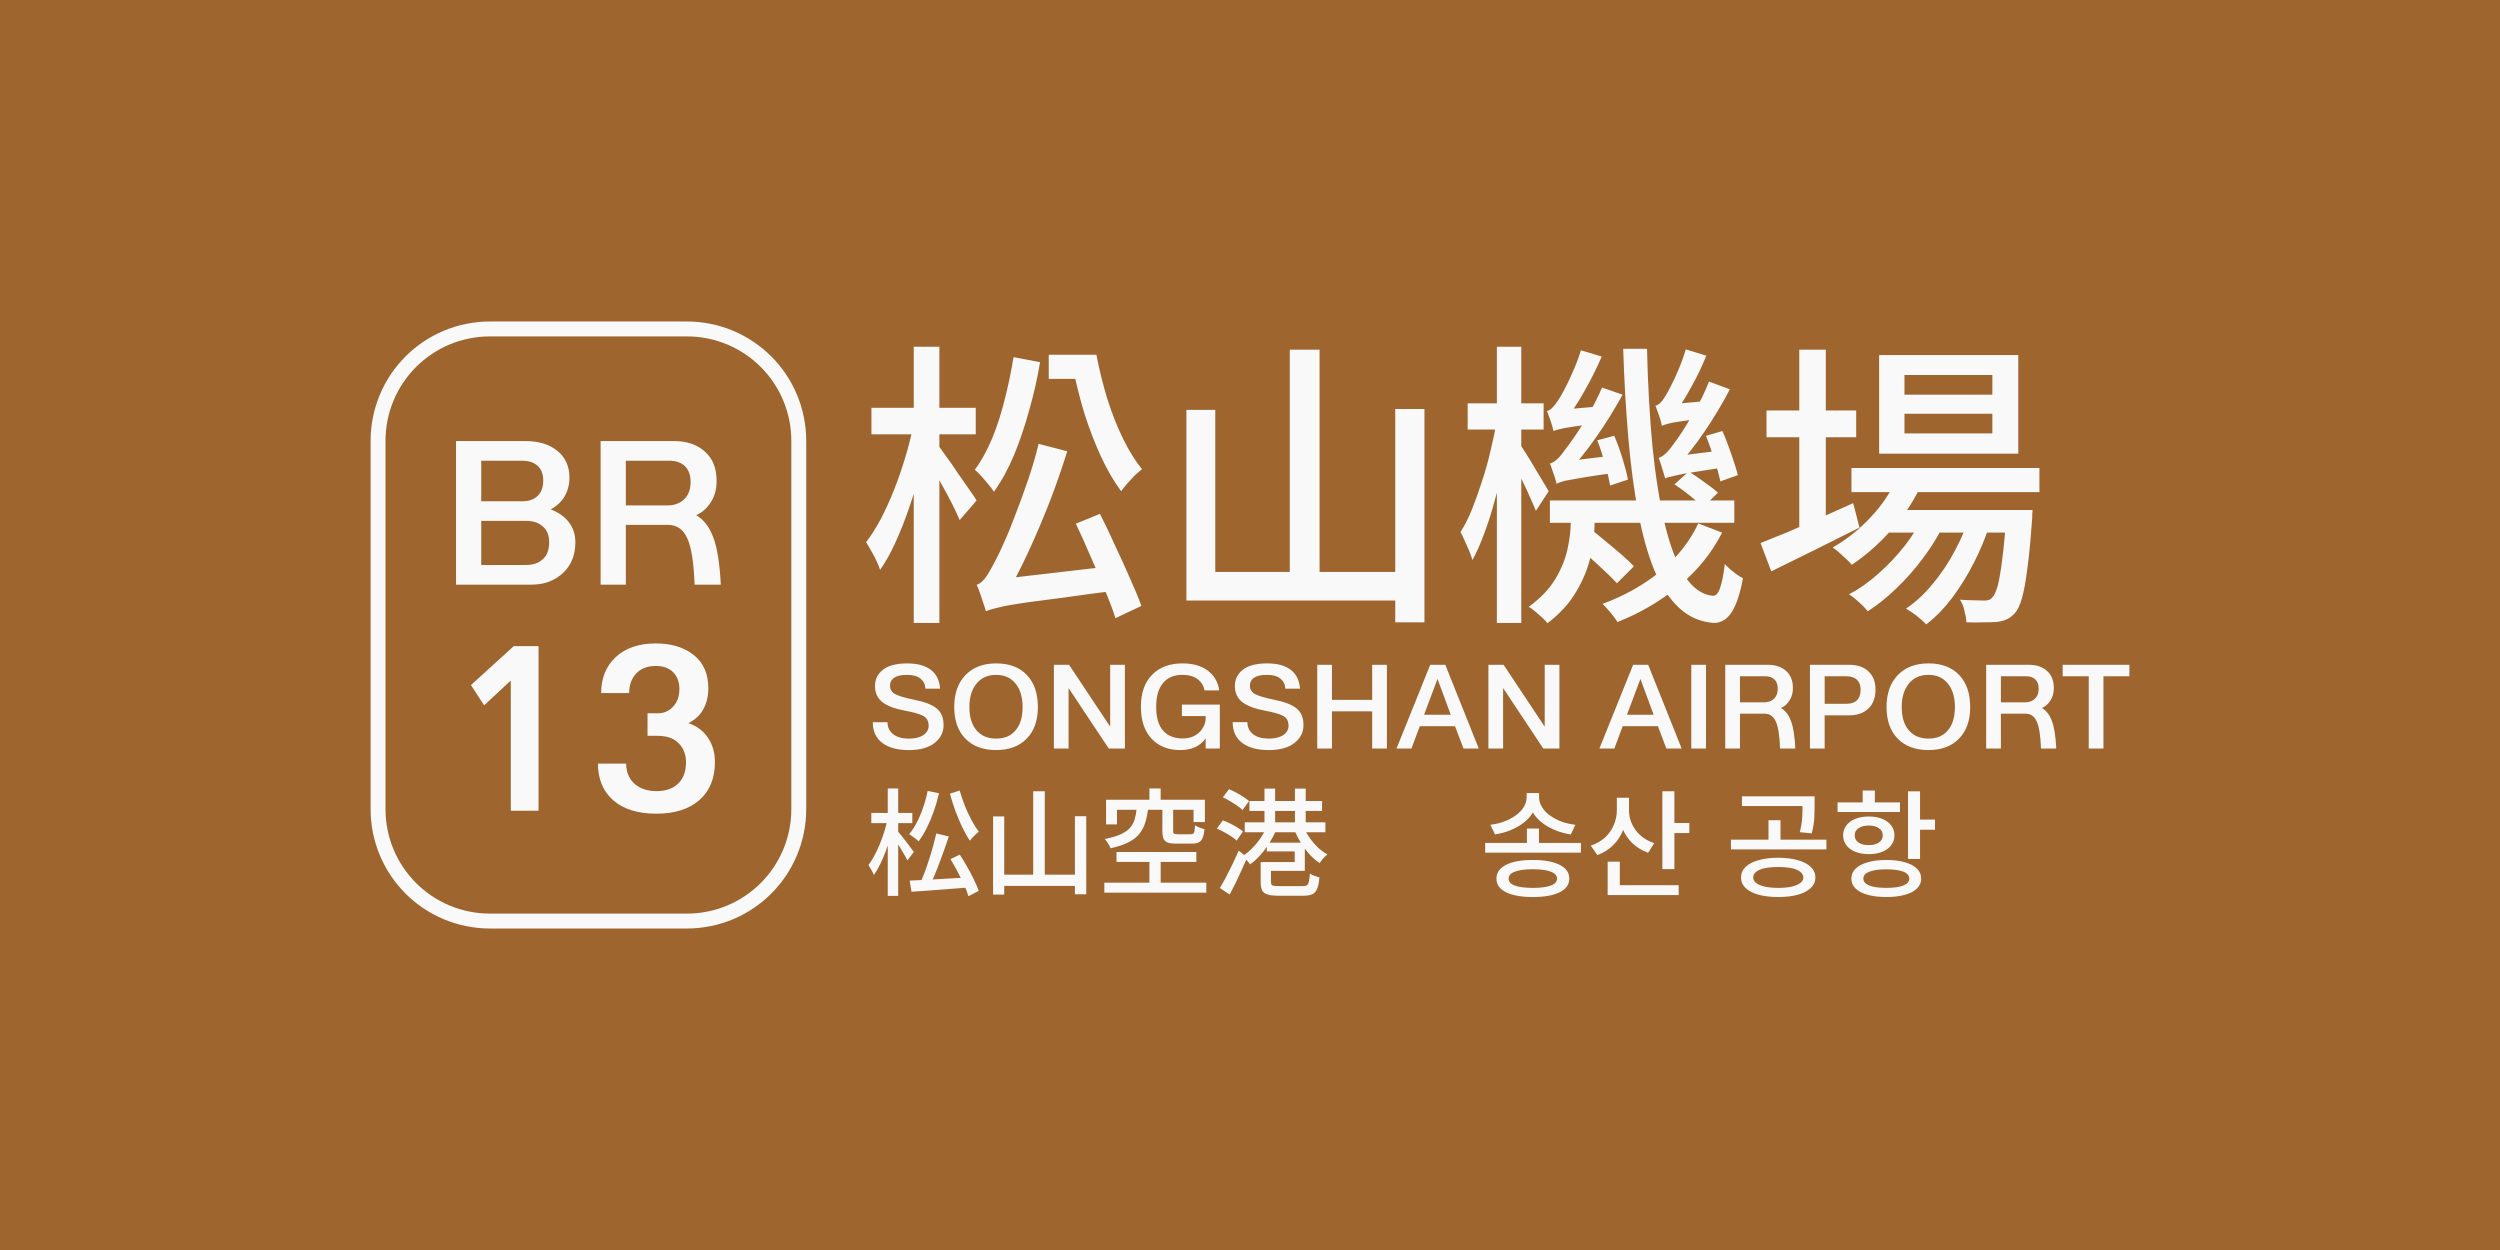
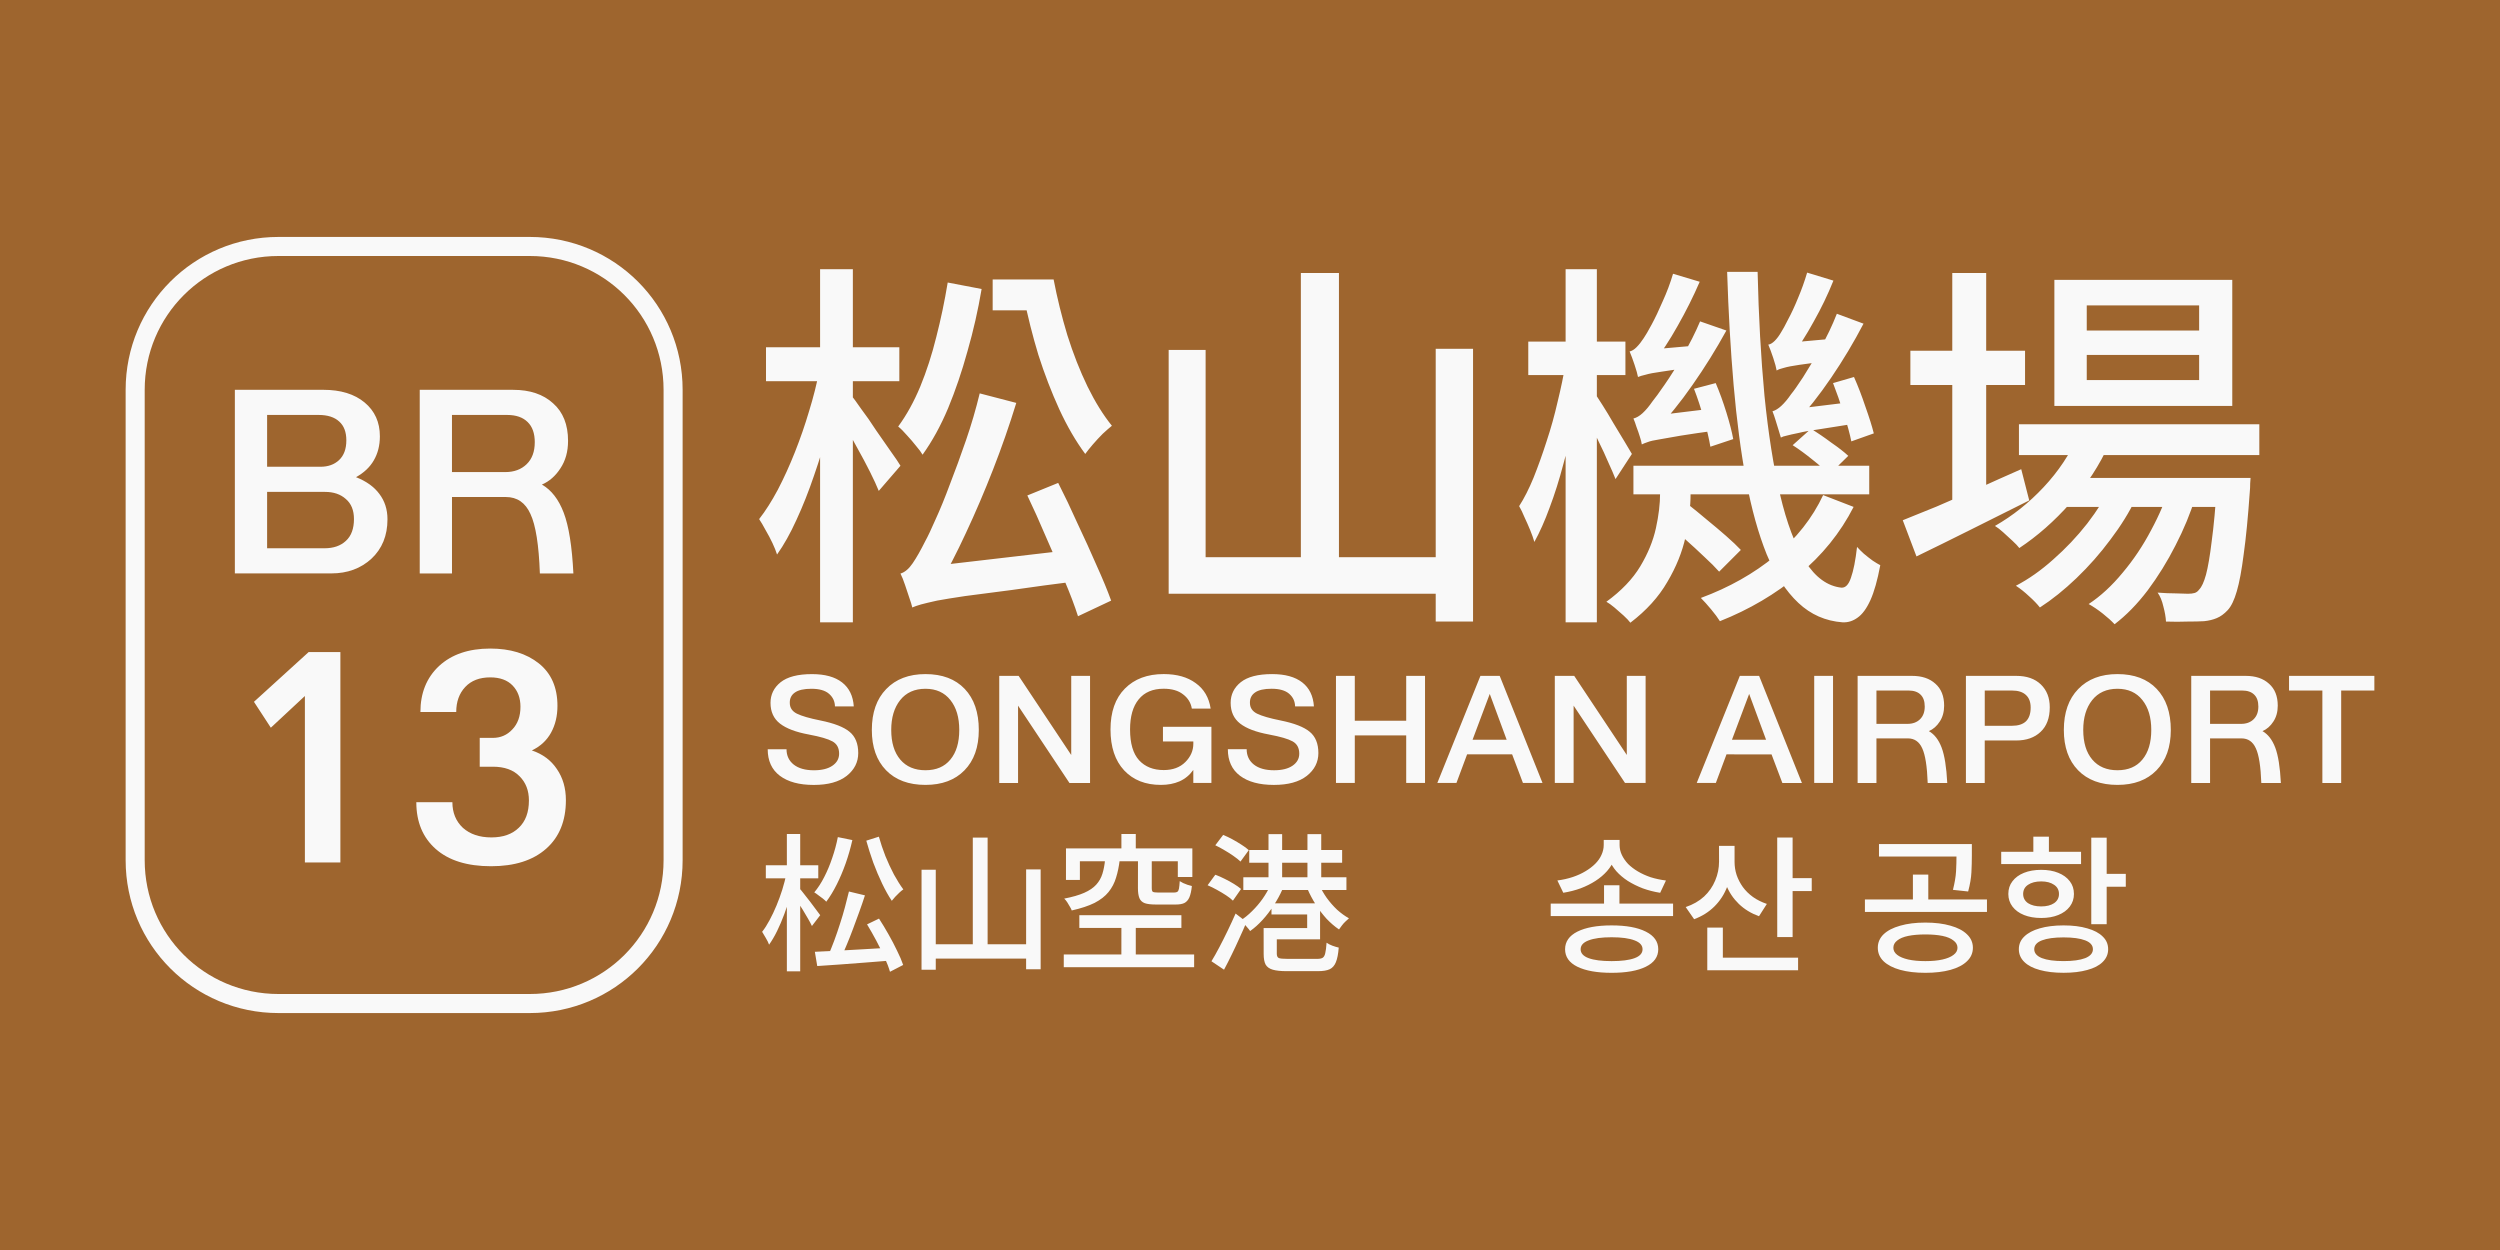
<svg xmlns="http://www.w3.org/2000/svg" width="500" height="250" viewBox="0 0 132.292 66.146" version="1.1" id="svg1">
  <defs id="defs1">
    <rect x="157.858" y="62.351" width="329.076" height="135.094" id="rect4" />
  </defs>
  <g id="layer1">
    <rect style="fill:#9e652e;fill-opacity:1;stroke:none;stroke-width:0.953;stroke-dasharray:none" id="rect5" width="132.292" height="66.146" x="-2.5431316e-06" y="-1.2715658e-06" ry="0" />
-     <g id="g5" transform="matrix(0.8276615,0,0,0.8276615,17.50947,5.699735)">
+     <g id="g5" transform="matrix(1.058199,0,0,1.058199,3.96225,-1.92482)">
      <path id="rect1" style="fill-opacity:0;stroke:#f9f9f9;stroke-width:0.953" d="m 10.183,14.144 h 12.564 c 3.971,0 7.168,3.197 7.168,7.168 v 23.522 c 0,3.971 -3.197,7.168 -7.168,7.168 H 10.183 c -3.971,0 -7.168,-3.197 -7.168,-7.168 V 21.312 c 0,-3.971 3.197,-7.168 7.168,-7.168 z" />
      <path style="font-size:12.7px;line-height:1.25;font-family:'AR UDJingXiHeiE1G30 EB';-inkscape-font-specification:'AR UDJingXiHeiE1G30 EB';fill:#f9f9f9;stroke-width:0.265" d="M 12.826,30.494 H 8 v -9.182 h 4.42 q 1.308,0 2.07,0.635 0.762,0.635 0.762,1.689 0,0.686 -0.305,1.206 -0.292,0.508 -0.889,0.838 0.775,0.305 1.168,0.838 0.406,0.533 0.406,1.27 0,1.219 -0.8,1.968 -0.8,0.737 -2.007,0.737 z m 0.749,-6.655 q 0,-0.622 -0.356,-0.94 -0.356,-0.33 -1.029,-0.33 H 9.613 v 2.591 h 2.667 q 0.572,0 0.927,-0.33 0.368,-0.343 0.368,-0.991 z m 0.381,3.937 q 0,-0.66 -0.406,-1.003 -0.394,-0.356 -1.041,-0.356 H 9.613 v 2.819 h 2.87 q 0.673,0 1.067,-0.368 0.406,-0.368 0.406,-1.092 z m 9.042,-3.835 q 0,-0.673 -0.356,-1.016 -0.356,-0.356 -1.029,-0.356 h -2.756 v 2.857 h 2.667 q 0.66,0 1.067,-0.394 0.406,-0.394 0.406,-1.092 z m -4.14,2.731 v 3.823 h -1.613 v -9.182 h 4.674 q 1.257,0 1.994,0.673 0.749,0.66 0.749,1.88 0,0.8 -0.381,1.372 -0.368,0.572 -0.927,0.813 0.711,0.406 1.092,1.41 0.381,1.003 0.483,3.035 h -1.676 q -0.076,-2.134 -0.47,-2.972 -0.381,-0.851 -1.232,-0.851 z" id="text2" aria-label="BR" />
      <path style="font-size:14.552px;line-height:1.25;font-family:'AR UDJingXiHeiE1G30 EB';-inkscape-font-specification:'AR UDJingXiHeiE1G30 EB';fill:#f9f9f9;stroke-width:0.265" d="m 11.502,36.623 -1.703,1.586 -0.844,-1.295 2.736,-2.488 h 1.586 v 10.521 h -1.775 z m 9.27,-0.931 q -0.8,0 -1.251,0.48 -0.451,0.48 -0.451,1.251 H 17.279 q 0,-1.426 0.931,-2.299 0.946,-0.873 2.561,-0.873 1.499,0 2.43,0.742 0.931,0.742 0.931,2.125 0,0.757 -0.32,1.339 -0.32,0.582 -0.96,0.888 0.815,0.276 1.251,0.931 0.451,0.655 0.451,1.557 0,1.557 -0.99,2.43 -0.99,0.873 -2.75,0.873 -1.79,0 -2.765,-0.859 -0.975,-0.859 -0.975,-2.343 h 1.804 q 0,0.786 0.524,1.281 0.538,0.48 1.426,0.48 0.873,0 1.368,-0.48 0.509,-0.48 0.509,-1.368 0,-0.742 -0.466,-1.208 -0.466,-0.48 -1.339,-0.48 h -0.655 v -1.441 h 0.655 q 0.582,0 0.975,-0.422 0.407,-0.422 0.407,-1.135 0,-0.655 -0.393,-1.062 -0.393,-0.407 -1.121,-0.407 z" id="text3" aria-label="13" />
      <path style="font-weight:500;font-size:72px;line-height:1.25;font-family:'Noto Sans TC';-inkscape-font-specification:'Noto Sans TC Medium';white-space:pre;fill:#f9f9f9" d="m 161.097,89.433 h 25.2 v 6.408 h -25.2 z m 10.224,-14.76 h 6.192 v 66.744 h -6.192 z m -0.144,19.152 3.888,1.512 q -0.864,4.464 -2.088,9.144 -1.224,4.68 -2.808,9.216 -1.512,4.464 -3.312,8.352 -1.728,3.816 -3.672,6.552 -0.288,-0.936 -0.864,-2.16 -0.576,-1.224 -1.296,-2.448 -0.648,-1.224 -1.224,-2.088 1.8,-2.304 3.528,-5.544 1.728,-3.312 3.24,-7.128 1.512,-3.816 2.664,-7.704 1.224,-3.96 1.944,-7.704 z m 5.976,4.608 q 0.648,0.792 1.944,2.664 1.368,1.8 2.808,4.032 1.512,2.16 2.808,4.032 1.296,1.8 1.8,2.664 l -4.104,4.752 q -0.576,-1.44 -1.656,-3.6 -1.08,-2.16 -2.376,-4.464 -1.224,-2.304 -2.448,-4.32 -1.152,-2.016 -1.872,-3.24 z m 11.592,40.176 q -0.144,-0.648 -0.576,-1.872 -0.36,-1.152 -0.792,-2.376 -0.432,-1.296 -0.864,-2.16 1.224,-0.36 2.304,-1.944 1.08,-1.584 2.376,-4.176 0.72,-1.296 1.944,-4.104 1.296,-2.808 2.736,-6.696 1.512,-3.888 3.024,-8.28 1.512,-4.392 2.592,-8.856 l 6.912,1.8 q -1.944,6.336 -4.392,12.6 -2.448,6.264 -5.112,11.952 -2.592,5.616 -5.328,10.296 v 0.072 q 0,0 -0.72,0.432 -0.72,0.36 -1.728,0.936 -0.936,0.648 -1.656,1.296 -0.72,0.648 -0.72,1.08 z m 0,0 -0.216,-5.4 3.6,-2.376 27.864,-3.24 q 0.072,1.368 0.36,3.096 0.36,1.728 0.648,2.808 -7.992,1.008 -13.392,1.8 -5.4,0.72 -8.856,1.152 -3.384,0.504 -5.328,0.864 -1.944,0.432 -3.024,0.72 -1.008,0.288 -1.656,0.576 z m 21.744,-21.168 5.832,-2.376 q 1.8,3.528 3.672,7.704 1.944,4.104 3.6,7.92 1.728,3.816 2.736,6.624 l -6.264,2.952 q -0.936,-2.952 -2.592,-6.84 -1.584,-3.96 -3.456,-8.136 -1.8,-4.248 -3.528,-7.848 z m -15.048,-40.248 6.408,1.224 q -1.008,5.976 -2.664,11.736 -1.584,5.76 -3.672,10.8 -2.088,4.968 -4.824,8.784 -0.36,-0.648 -1.224,-1.656 -0.792,-1.008 -1.728,-2.016 -0.936,-1.08 -1.656,-1.656 2.376,-3.24 4.176,-7.56 1.8,-4.392 3.024,-9.36 1.296,-5.04 2.16,-10.296 z m 12.96,-0.576 h 7.056 q 1.008,5.256 2.592,10.512 1.656,5.256 3.816,9.72 2.16,4.392 4.608,7.416 -0.72,0.576 -1.728,1.512 -0.936,0.936 -1.872,2.016 -0.864,1.008 -1.44,1.8 -2.664,-3.6 -4.896,-8.424 -2.232,-4.896 -3.96,-10.296 -1.656,-5.472 -2.736,-10.872 h -1.44 z m -4.464,0 h 10.224 v 5.832 h -10.224 z m 58.248,-1.224 h 7.2 v 56.88 h -7.2 z m 25.488,14.328 h 7.056 v 51.552 h -7.056 z m -50.472,0.216 h 6.984 v 39.168 h 46.944 v 6.912 h -53.928 z m 67.968,-1.584 h 18.36 v 6.336 h -18.36 z m 7.056,-13.68 h 5.904 v 66.744 h -5.904 z m 0,17.784 3.312,1.44 q -0.576,4.248 -1.584,8.784 -0.936,4.464 -2.16,8.856 -1.152,4.392 -2.592,8.208 -1.368,3.744 -2.88,6.48 -0.288,-1.008 -0.792,-2.232 -0.504,-1.224 -1.08,-2.448 -0.504,-1.224 -1.008,-2.088 1.44,-2.232 2.736,-5.4 1.296,-3.24 2.448,-6.84 1.224,-3.672 2.088,-7.488 0.936,-3.816 1.512,-7.272 z m 5.544,5.688 q 0.432,0.648 1.44,2.232 1.008,1.584 2.088,3.456 1.152,1.872 2.088,3.456 0.936,1.584 1.368,2.304 l -3.096,4.752 q -0.504,-1.296 -1.368,-3.168 -0.792,-1.872 -1.8,-3.888 -0.936,-2.016 -1.8,-3.744 -0.864,-1.8 -1.512,-2.808 z m 7.272,13.68 h 44.568 v 5.4 h -44.568 z m 6.264,10.872 4.032,-3.6 q 1.656,1.296 3.528,2.88 1.944,1.584 3.672,3.096 1.728,1.512 2.808,2.664 l -4.104,4.104 q -1.08,-1.224 -2.808,-2.808 -1.728,-1.656 -3.6,-3.312 -1.8,-1.656 -3.528,-3.024 z m 23.832,-14.76 3.456,-3.096 q 1.8,1.08 3.816,2.592 2.088,1.44 3.24,2.52 l -3.6,3.528 q -1.152,-1.224 -3.168,-2.808 -1.944,-1.584 -3.744,-2.736 z m 5.76,9.432 5.76,2.232 q -3.744,7.344 -10.368,12.816 -6.552,5.472 -14.904,8.784 -0.576,-0.936 -1.656,-2.232 -1.08,-1.296 -1.944,-2.16 7.992,-2.952 14.04,-7.92 6.048,-5.04 9.072,-11.52 z m -18.144,-42.192 h 5.76 q 0.288,12.672 1.296,23.4 1.08,10.728 2.952,18.72 1.872,7.992 4.752,12.6 2.88,4.536 6.84,4.968 1.152,0.072 1.8,-1.872 0.72,-2.016 1.152,-5.832 0.504,0.576 1.296,1.296 0.864,0.72 1.656,1.296 0.864,0.576 1.44,0.864 -0.792,4.248 -1.872,6.624 -1.08,2.376 -2.448,3.312 -1.296,0.936 -2.808,0.864 -4.824,-0.36 -8.352,-3.672 -3.528,-3.312 -5.976,-9.144 -2.376,-5.904 -3.888,-13.968 -1.512,-8.136 -2.376,-18.072 -0.864,-10.008 -1.224,-21.384 z m -6.264,22.104 4.104,-1.08 q 1.08,2.52 2.016,5.544 0.936,3.024 1.296,5.04 l -4.32,1.44 q -0.36,-2.16 -1.224,-5.256 -0.864,-3.096 -1.872,-5.688 z m -10.584,-2.232 q -0.144,-0.792 -0.648,-2.304 -0.504,-1.512 -0.936,-2.52 0.648,-0.144 1.296,-0.792 0.72,-0.72 1.368,-1.728 0.504,-0.72 1.512,-2.592 1.008,-1.872 2.088,-4.392 1.152,-2.52 1.944,-5.184 l 5.04,1.512 q -1.8,4.176 -4.176,8.352 -2.304,4.104 -4.536,6.912 v 0.072 q 0,0 -0.72,0.504 -0.72,0.432 -1.512,1.008 -0.72,0.576 -0.72,1.152 z m 0,0 -0.072,-3.672 2.376,-1.512 9.864,-0.864 q -0.504,0.936 -1.008,2.232 -0.504,1.224 -0.72,2.016 -3.888,0.432 -5.976,0.792 -2.088,0.288 -3.024,0.576 -0.936,0.216 -1.44,0.432 z m 0.72,12.744 q -0.072,-0.576 -0.36,-1.44 -0.288,-0.936 -0.648,-1.872 -0.288,-0.936 -0.576,-1.584 0.864,-0.216 1.728,-1.008 0.936,-0.864 1.872,-2.232 0.72,-0.864 2.304,-3.168 1.656,-2.376 3.456,-5.544 1.872,-3.168 3.24,-6.408 l 4.968,1.728 q -2.88,5.256 -6.408,10.296 -3.456,4.968 -6.84,8.424 v 0.144 q 0,0 -0.72,0.432 -0.648,0.432 -1.368,1.08 -0.648,0.576 -0.648,1.152 z m 0,0 -0.144,-3.96 2.16,-1.44 11.232,-1.368 q 0.144,1.008 0.432,2.16 0.36,1.152 0.576,1.944 -4.248,0.576 -6.912,1.008 -2.592,0.432 -4.104,0.72 -1.44,0.216 -2.16,0.504 -0.648,0.216 -1.08,0.432 z m 36.144,-11.592 3.96,-1.152 q 1.152,2.592 2.16,5.616 1.08,3.024 1.584,5.04 l -4.248,1.512 q -0.432,-2.16 -1.44,-5.256 -1.008,-3.168 -2.016,-5.76 z m -10.656,-2.376 q -0.144,-0.864 -0.648,-2.376 -0.504,-1.512 -0.936,-2.52 0.576,-0.072 1.224,-0.72 0.648,-0.648 1.224,-1.656 0.432,-0.648 1.296,-2.376 0.936,-1.728 1.872,-4.032 1.008,-2.376 1.728,-4.824 l 4.968,1.512 q -1.584,3.96 -3.744,7.776 -2.088,3.816 -4.104,6.408 v 0.072 q 0,0 -0.72,0.504 -0.72,0.432 -1.44,1.08 -0.72,0.576 -0.72,1.152 z m 0,0 -0.072,-3.816 2.304,-1.44 9.576,-0.864 q -0.504,1.008 -1.008,2.304 -0.432,1.224 -0.72,1.944 -3.744,0.504 -5.76,0.792 -2.016,0.288 -2.952,0.576 -0.936,0.216 -1.368,0.504 z m 0.792,12.672 q -0.144,-0.504 -0.432,-1.44 -0.288,-0.936 -0.576,-1.872 -0.288,-0.936 -0.576,-1.656 0.792,-0.216 1.656,-1.008 0.936,-0.864 1.872,-2.232 0.72,-0.864 2.232,-3.168 1.512,-2.376 3.312,-5.544 1.8,-3.168 3.096,-6.48 l 5.04,1.872 q -2.736,5.256 -6.12,10.224 -3.384,4.968 -6.696,8.496 v 0.144 q 0,0 -0.72,0.504 -0.648,0.432 -1.368,1.08 -0.72,0.576 -0.72,1.08 z m 0,0 -0.144,-3.816 2.16,-1.512 11.16,-1.368 q 0.144,0.936 0.432,2.088 0.36,1.152 0.576,1.944 -4.176,0.648 -6.84,1.08 -2.592,0.36 -4.032,0.72 -1.44,0.288 -2.232,0.504 -0.72,0.144 -1.08,0.36 z m -22.824,7.272 h 5.76 v 3.384 q 0,3.672 -0.936,8.064 -0.936,4.32 -3.456,8.568 -2.448,4.248 -6.984,7.704 -0.432,-0.576 -1.296,-1.368 -0.864,-0.792 -1.728,-1.512 -0.864,-0.72 -1.512,-1.08 4.248,-3.096 6.408,-6.696 2.16,-3.6 2.952,-7.2 0.792,-3.6 0.792,-6.624 z m 67.824,-9.792 h 45.432 v 5.832 h -45.432 z m 7.992,10.152 h 30.6 v 5.472 h -30.6 z m 3.168,-7.992 5.904,1.512 q -2.736,6.12 -7.344,11.232 -4.536,5.112 -9.648,8.496 -0.432,-0.576 -1.296,-1.368 -0.864,-0.792 -1.728,-1.584 -0.864,-0.792 -1.584,-1.224 5.04,-2.88 9.216,-7.344 4.176,-4.464 6.48,-9.72 z m 26.28,7.992 h 6.336 q 0,0 -0.072,1.008 0,0.936 -0.072,1.584 -0.504,7.2 -1.152,11.808 -0.576,4.536 -1.296,6.984 -0.72,2.52 -1.728,3.6 -1.008,1.08 -2.088,1.512 -1.008,0.432 -2.376,0.576 -1.224,0.072 -3.168,0.072 -1.872,0.072 -4.032,0 -0.072,-1.296 -0.504,-2.88 -0.36,-1.584 -1.08,-2.592 1.872,0.144 3.384,0.144 1.584,0.072 2.376,0.072 0.72,0 1.224,-0.144 0.504,-0.144 0.864,-0.648 0.72,-0.72 1.296,-2.808 0.576,-2.16 1.08,-6.336 0.576,-4.176 1.008,-10.944 z m -24.624,-23.256 v 4.752 h 21.24 v -4.752 z m 0,-9.36 v 4.752 h 21.24 v -4.752 z m -6.12,-4.824 h 33.624 v 23.832 h -33.624 z m -27.216,13.392 h 21.672 v 6.48 h -21.672 z m 7.92,-14.688 h 6.408 v 44.496 h -6.408 z m -9.36,46.728 q 2.736,-1.08 6.408,-2.592 3.672,-1.584 7.776,-3.384 4.104,-1.872 8.208,-3.672 l 1.512,5.904 q -5.472,2.736 -11.088,5.544 -5.616,2.808 -10.224,5.04 z m 50.616,-6.84 4.68,2.52 q -1.368,4.464 -3.744,9.072 -2.304,4.536 -5.256,8.496 -2.952,3.888 -6.264,6.408 -0.864,-0.936 -2.232,-2.016 -1.368,-1.08 -2.664,-1.8 3.384,-2.232 6.408,-5.904 3.096,-3.672 5.4,-8.064 2.376,-4.392 3.672,-8.712 z m -11.088,0.072 4.536,2.664 q -1.872,3.888 -4.824,7.776 -2.88,3.888 -6.408,7.272 -3.456,3.312 -6.912,5.544 -0.792,-1.008 -2.088,-2.16 -1.224,-1.152 -2.448,-1.944 3.6,-1.872 7.056,-4.968 3.528,-3.096 6.408,-6.768 2.88,-3.744 4.68,-7.416 z" id="text4" transform="matrix(0.2645833,0,0,0.2645833,-8.06298,-4.47712)" aria-label="松山機場" />
      <path style="font-size:7.408px;line-height:1.25;font-family:'AR UDJingXiHeiE1G30 EB';-inkscape-font-specification:'AR UDJingXiHeiE1G30 EB';fill:#f9f9f9;stroke-width:0.265" d="m 36.712,38.551 q -0.978,-0.178 -1.452,-0.548 -0.474,-0.37 -0.474,-1.037 0,-0.622 0.504,-1.03 0.511,-0.407 1.571,-0.407 0.97,0 1.504,0.415 0.533,0.415 0.585,1.2 h -0.941 q -0.007,-0.378 -0.296,-0.63 -0.289,-0.252 -0.882,-0.252 -0.556,0 -0.822,0.185 -0.267,0.185 -0.259,0.519 0,0.363 0.356,0.541 0.363,0.178 1.178,0.341 1.022,0.207 1.452,0.563 0.437,0.356 0.437,1.067 0,0.682 -0.578,1.141 -0.578,0.452 -1.645,0.452 -1.089,0 -1.697,-0.459 -0.607,-0.459 -0.607,-1.326 h 0.941 q 0,0.482 0.363,0.77 0.363,0.282 1.008,0.282 0.593,0 0.926,-0.23 0.333,-0.23 0.333,-0.6 0,-0.43 -0.333,-0.615 -0.333,-0.185 -1.171,-0.341 z m 8.49,-0.23 q 0,1.289 -0.719,2.022 -0.711,0.726 -1.948,0.726 -1.259,0 -1.971,-0.733 -0.711,-0.733 -0.711,-2.015 0,-1.304 0.719,-2.045 0.719,-0.748 1.963,-0.748 1.259,0 1.963,0.741 0.704,0.741 0.704,2.052 z m -2.667,2.015 q 0.808,0 1.245,-0.533 0.445,-0.533 0.445,-1.482 0,-0.941 -0.445,-1.496 -0.445,-0.563 -1.245,-0.563 -0.815,0 -1.267,0.57 -0.445,0.563 -0.445,1.489 0,0.948 0.452,1.482 0.452,0.533 1.259,0.533 z m 4.63,-3.23 v 3.867 h -0.941 v -5.356 h 0.97 l 2.63,3.956 v -3.956 h 0.941 v 5.356 h -1.03 z m 8.764,3.215 q -0.274,0.385 -0.689,0.57 -0.407,0.178 -0.933,0.178 -1.156,0 -1.837,-0.726 -0.682,-0.733 -0.682,-2.045 0,-1.319 0.719,-2.045 0.719,-0.726 1.941,-0.726 0.985,0 1.6,0.452 0.622,0.445 0.748,1.274 h -0.941 q -0.074,-0.437 -0.437,-0.711 -0.356,-0.282 -0.97,-0.282 -0.822,0 -1.252,0.533 -0.43,0.526 -0.43,1.504 0,1.045 0.452,1.541 0.452,0.489 1.23,0.489 0.682,0 1.082,-0.4 0.4,-0.4 0.4,-0.919 v -0.111 h -1.519 v -0.733 h 2.423 v 2.808 H 55.929 Z m 3.793,-1.771 q -0.978,-0.178 -1.452,-0.548 -0.474,-0.37 -0.474,-1.037 0,-0.622 0.504,-1.03 0.511,-0.407 1.571,-0.407 0.97,0 1.504,0.415 0.533,0.415 0.585,1.2 h -0.941 q -0.007,-0.378 -0.296,-0.63 -0.289,-0.252 -0.882,-0.252 -0.556,0 -0.822,0.185 -0.267,0.185 -0.259,0.519 0,0.363 0.356,0.541 0.363,0.178 1.178,0.341 1.022,0.207 1.452,0.563 0.437,0.356 0.437,1.067 0,0.682 -0.578,1.141 -0.578,0.452 -1.645,0.452 -1.089,0 -1.697,-0.459 -0.607,-0.459 -0.607,-1.326 h 0.941 q 0,0.482 0.363,0.77 0.363,0.282 1.008,0.282 0.593,0 0.926,-0.23 0.333,-0.23 0.333,-0.6 0,-0.43 -0.333,-0.615 -0.333,-0.185 -1.171,-0.341 z m 4.282,0.044 v 2.378 h -0.941 v -5.356 h 0.941 v 2.245 h 2.571 v -2.245 h 0.941 v 5.356 H 66.575 V 38.595 Z m 7.594,0.215 -0.845,-2.289 -0.859,2.289 z m -1.978,0.733 -0.533,1.43 h -0.956 l 2.156,-5.356 h 0.963 l 2.141,5.356 h -0.978 l -0.541,-1.43 z m 5.327,-2.437 v 3.867 h -0.941 v -5.356 h 0.97 l 2.63,3.956 v -3.956 h 0.941 v 5.356 h -1.03 z m 9.623,1.704 -0.845,-2.289 -0.859,2.289 z m -1.978,0.733 -0.533,1.43 h -0.956 l 2.156,-5.356 h 0.963 L 86.363,40.973 H 85.385 l -0.541,-1.43 z m 5.327,-3.926 v 5.356 h -0.941 v -5.356 z m 4.586,1.534 q 0,-0.393 -0.207,-0.593 -0.207,-0.207 -0.6,-0.207 h -1.608 v 1.667 h 1.556 q 0.385,0 0.622,-0.23 0.237,-0.23 0.237,-0.637 z m -2.415,1.593 v 2.23 h -0.941 v -5.356 h 2.726 q 0.733,0 1.163,0.393 0.437,0.385 0.437,1.096 0,0.467 -0.222,0.8 -0.215,0.333 -0.541,0.474 0.415,0.237 0.637,0.822 0.222,0.585 0.282,1.771 h -0.978 q -0.044,-1.245 -0.274,-1.734 -0.222,-0.496 -0.719,-0.496 z m 5.415,0.104 v 2.126 h -0.941 v -5.356 h 2.519 q 0.785,0 1.23,0.43 0.444,0.43 0.444,1.141 0,0.8 -0.459,1.23 -0.452,0.43 -1.222,0.43 z m 2.297,-1.645 q 0,-0.415 -0.237,-0.63 -0.237,-0.222 -0.696,-0.222 h -1.363 v 1.763 h 1.363 q 0.459,0 0.696,-0.222 0.237,-0.23 0.237,-0.689 z m 7.008,1.119 q 0,1.289 -0.719,2.022 -0.711,0.726 -1.948,0.726 -1.259,0 -1.971,-0.733 -0.711,-0.733 -0.711,-2.015 0,-1.304 0.719,-2.045 0.719,-0.748 1.963,-0.748 1.259,0 1.963,0.741 0.704,0.741 0.704,2.052 z m -2.667,2.015 q 0.808,0 1.245,-0.533 0.445,-0.533 0.445,-1.482 0,-0.941 -0.445,-1.496 -0.445,-0.563 -1.245,-0.563 -0.815,0 -1.267,0.57 -0.445,0.563 -0.445,1.489 0,0.948 0.452,1.482 0.452,0.533 1.259,0.533 z m 7.045,-3.186 q 0,-0.393 -0.207,-0.593 -0.207,-0.207 -0.6,-0.207 h -1.608 v 1.667 h 1.556 q 0.385,0 0.622,-0.23 0.237,-0.23 0.237,-0.637 z m -2.415,1.593 v 2.23 h -0.941 v -5.356 h 2.726 q 0.733,0 1.163,0.393 0.437,0.385 0.437,1.096 0,0.467 -0.222,0.8 -0.215,0.333 -0.541,0.474 0.415,0.237 0.637,0.822 0.222,0.585 0.282,1.771 h -0.978 q -0.044,-1.245 -0.274,-1.734 -0.222,-0.496 -0.719,-0.496 z m 5.616,-2.393 h -1.667 v -0.733 h 4.267 v 0.733 h -1.659 v 4.623 h -0.941 z" id="text5" aria-label="SONGSHAN AIRPORT" />
      <path d="m 38.708,46.4 0.8,0.193 q -0.126,0.393 -0.282,0.822 -0.148,0.422 -0.311,0.845 -0.156,0.422 -0.319,0.808 -0.156,0.378 -0.304,0.682 l -0.6,-0.193 q 0.133,-0.311 0.282,-0.704 0.148,-0.4 0.282,-0.822 0.141,-0.43 0.252,-0.845 0.111,-0.415 0.2,-0.785 z m -1.704,3.015 q 0.467,-0.022 1.082,-0.052 0.622,-0.03 1.319,-0.074 0.704,-0.044 1.4,-0.081 l -0.007,0.645 q -0.652,0.052 -1.319,0.104 -0.659,0.052 -1.267,0.096 -0.6,0.044 -1.089,0.074 z m 2.608,-1.371 0.6,-0.289 q 0.237,0.363 0.474,0.785 0.237,0.415 0.43,0.822 0.2,0.4 0.304,0.711 l -0.659,0.341 q -0.089,-0.311 -0.274,-0.719 -0.185,-0.415 -0.415,-0.845 -0.23,-0.43 -0.459,-0.808 z m -1.459,-4.364 0.726,0.148 q -0.133,0.593 -0.333,1.163 -0.2,0.563 -0.445,1.052 -0.244,0.489 -0.526,0.867 -0.059,-0.067 -0.17,-0.156 -0.111,-0.089 -0.23,-0.17 -0.111,-0.089 -0.2,-0.141 0.274,-0.326 0.496,-0.763 0.23,-0.445 0.4,-0.956 0.178,-0.511 0.282,-1.045 z m 2.052,-0.022 q 0.133,0.474 0.326,0.97 0.2,0.489 0.43,0.926 0.237,0.43 0.467,0.741 -0.089,0.059 -0.2,0.163 -0.104,0.096 -0.207,0.207 -0.096,0.104 -0.17,0.2 -0.244,-0.363 -0.482,-0.859 -0.237,-0.496 -0.445,-1.052 -0.2,-0.563 -0.348,-1.096 z m -5.653,1.43 h 2.623 v 0.652 h -2.623 z m 1.052,-1.563 h 0.667 v 6.868 h -0.667 z m -0.022,1.993 0.422,0.148 q -0.089,0.445 -0.222,0.926 -0.133,0.474 -0.304,0.933 -0.17,0.459 -0.363,0.852 -0.193,0.393 -0.4,0.682 -0.052,-0.148 -0.163,-0.333 -0.104,-0.185 -0.185,-0.311 0.193,-0.244 0.37,-0.578 0.185,-0.341 0.348,-0.733 0.163,-0.393 0.289,-0.793 0.126,-0.407 0.207,-0.793 z m 0.652,0.726 q 0.074,0.074 0.215,0.259 0.148,0.185 0.319,0.407 0.17,0.215 0.304,0.407 0.141,0.185 0.2,0.267 l -0.415,0.541 q -0.067,-0.148 -0.193,-0.363 -0.126,-0.222 -0.267,-0.452 -0.141,-0.23 -0.274,-0.43 -0.126,-0.2 -0.215,-0.326 z m 8.668,-2.541 h 0.741 v 5.756 h -0.741 z m -2.563,1.608 h 0.711 v 5.001 H 42.338 Z m 5.23,-0.015 h 0.726 v 4.993 H 47.568 Z m -4.882,3.741 h 5.201 v 0.719 h -5.201 z m 9.646,-5.512 h 0.719 v 1.156 h -0.719 z m 0,4.349 h 0.719 v 2.015 H 52.331 Z M 51.517,44.814 h 0.733 q -0.059,0.496 -0.185,0.896 -0.119,0.4 -0.378,0.719 -0.252,0.311 -0.696,0.541 -0.445,0.222 -1.141,0.378 -0.03,-0.089 -0.096,-0.193 -0.059,-0.111 -0.133,-0.222 -0.074,-0.111 -0.148,-0.178 0.615,-0.119 1,-0.289 0.385,-0.17 0.6,-0.407 0.215,-0.237 0.311,-0.548 0.096,-0.311 0.133,-0.696 z m 1.645,-0.022 h 0.689 v 1.437 q 0,0.148 0.052,0.185 0.059,0.037 0.252,0.037 0.044,0 0.148,0 0.111,0 0.244,0 0.141,0 0.259,0 0.119,0 0.17,0 0.104,0 0.156,-0.037 0.059,-0.044 0.081,-0.163 0.022,-0.126 0.037,-0.37 0.067,0.044 0.17,0.096 0.111,0.044 0.222,0.089 0.119,0.037 0.215,0.059 -0.037,0.363 -0.126,0.57 -0.089,0.2 -0.252,0.282 -0.156,0.074 -0.43,0.074 -0.059,0 -0.2,0 -0.141,0 -0.304,0 -0.156,0 -0.296,0 -0.133,0 -0.185,0 -0.37,0 -0.563,-0.067 -0.193,-0.074 -0.267,-0.252 -0.074,-0.185 -0.074,-0.496 z m -3.6,-0.548 h 6.319 v 1.43 H 55.154 v -0.785 h -4.897 v 0.933 h -0.696 z m 0.667,3.341 h 5.104 v 0.637 h -5.104 z m -0.778,1.963 h 6.519 v 0.637 h -6.519 z m 9.275,-5.223 h 4.645 v 0.637 h -4.645 z m -0.296,1.363 h 5.156 v 0.637 h -5.156 z m 1.259,-2.156 h 0.682 v 2.623 h -0.682 z m 1.948,0 h 0.689 V 46.17 H 61.636 Z m -1.852,2.556 0.6,0.207 q -0.178,0.407 -0.437,0.8 -0.252,0.393 -0.556,0.726 -0.304,0.333 -0.622,0.556 -0.052,-0.081 -0.141,-0.178 -0.081,-0.104 -0.178,-0.193 -0.089,-0.096 -0.163,-0.156 0.296,-0.185 0.578,-0.467 0.289,-0.282 0.526,-0.615 0.237,-0.341 0.393,-0.682 z m 2.445,-0.022 q 0.141,0.326 0.37,0.652 0.237,0.326 0.519,0.593 0.289,0.259 0.593,0.43 -0.081,0.067 -0.178,0.163 -0.096,0.089 -0.178,0.2 -0.081,0.104 -0.141,0.193 -0.319,-0.215 -0.622,-0.533 -0.296,-0.326 -0.541,-0.711 -0.244,-0.385 -0.415,-0.785 z m -2.489,2.163 h 1.882 v -0.682 h -1.785 v -0.556 h 2.43 v 1.8 h -2.526 z m -0.296,0 h 0.659 v 1.289 q 0,0.156 0.096,0.207 0.096,0.044 0.445,0.044 0.059,0 0.2,0 0.141,0 0.326,0 0.185,0 0.37,0 0.185,0 0.341,0 0.156,0 0.237,0 0.185,0 0.274,-0.052 0.096,-0.059 0.133,-0.23 0.044,-0.178 0.067,-0.526 0.111,0.081 0.289,0.148 0.185,0.067 0.319,0.096 -0.037,0.474 -0.141,0.726 -0.104,0.259 -0.311,0.356 -0.207,0.096 -0.585,0.096 -0.052,0 -0.215,0 -0.163,0 -0.37,0 -0.2,0 -0.407,0 -0.207,0 -0.37,0 -0.156,0 -0.207,0 -0.445,0 -0.696,-0.074 -0.252,-0.074 -0.356,-0.259 -0.096,-0.185 -0.096,-0.526 z M 57.028,44.088 57.421,43.57 q 0.222,0.089 0.467,0.222 0.244,0.133 0.459,0.274 0.215,0.133 0.356,0.267 l -0.415,0.57 Q 58.162,44.777 57.947,44.629 57.74,44.481 57.495,44.34 57.251,44.192 57.028,44.088 Z m -0.385,2 0.385,-0.526 q 0.23,0.081 0.474,0.207 0.244,0.119 0.459,0.252 0.215,0.133 0.356,0.252 l -0.407,0.585 q -0.126,-0.126 -0.341,-0.267 -0.215,-0.141 -0.459,-0.274 -0.237,-0.133 -0.467,-0.23 z m 0.193,3.8 q 0.178,-0.289 0.385,-0.682 0.207,-0.393 0.422,-0.837 0.215,-0.445 0.4,-0.867 l 0.548,0.422 q -0.163,0.393 -0.356,0.808 -0.185,0.415 -0.385,0.822 -0.193,0.4 -0.385,0.756 z" id="text5-9" style="font-weight:500;font-size:7.408px;line-height:1.25;font-family:'Noto Sans JP';-inkscape-font-specification:'Noto Sans JP Medium';fill:#f9f9f9;stroke-width:0.265" aria-label="松山空港" />
-       <path style="font-weight:500;font-size:7.408px;line-height:1.25;font-family:'Noto Sans KR';-inkscape-font-specification:'Noto Sans KR Medium';fill:#f9f9f9;stroke-width:0.265" d="m 76.468,46.087 h 0.77 v 1.245 h -0.77 z m -0.015,-2.267 h 0.674 v 0.259 q 0,0.363 -0.133,0.696 -0.133,0.326 -0.378,0.607 -0.244,0.274 -0.578,0.489 -0.333,0.215 -0.741,0.37 -0.407,0.148 -0.867,0.222 l -0.296,-0.615 q 0.407,-0.052 0.763,-0.17 0.356,-0.119 0.637,-0.289 0.289,-0.17 0.496,-0.378 0.207,-0.207 0.311,-0.445 0.111,-0.244 0.111,-0.489 z m 0.126,0 h 0.667 v 0.259 q 0,0.252 0.111,0.489 0.111,0.237 0.311,0.452 0.207,0.207 0.496,0.378 0.289,0.17 0.637,0.289 0.356,0.111 0.763,0.163 l -0.289,0.615 q -0.459,-0.074 -0.867,-0.222 -0.407,-0.156 -0.748,-0.37 -0.333,-0.215 -0.578,-0.489 Q 76.846,45.11 76.713,44.784 76.579,44.45 76.579,44.08 Z m -2.778,3.186 h 6.119 v 0.622 h -6.119 z m 3.045,1.089 q 1.096,0 1.711,0.311 0.622,0.311 0.622,0.882 0,0.57 -0.622,0.874 -0.615,0.304 -1.711,0.304 -1.089,0 -1.711,-0.304 -0.615,-0.304 -0.615,-0.874 0,-0.57 0.615,-0.882 0.622,-0.311 1.711,-0.311 z m 0,0.593 q -0.748,0 -1.148,0.156 -0.4,0.148 -0.4,0.445 0,0.296 0.4,0.444 0.4,0.148 1.148,0.148 0.748,0 1.148,-0.148 0.4,-0.148 0.4,-0.444 0,-0.296 -0.4,-0.445 -0.4,-0.156 -1.148,-0.156 z m 5.371,-4.571 h 0.637 v 0.785 q 0,0.667 -0.222,1.245 -0.215,0.57 -0.637,0.993 -0.422,0.422 -1.022,0.645 l -0.422,-0.607 q 0.548,-0.185 0.919,-0.526 0.37,-0.348 0.556,-0.8 0.193,-0.452 0.193,-0.948 z m 0.148,0 h 0.63 v 0.808 q 0,0.333 0.104,0.652 0.111,0.319 0.311,0.6 0.207,0.282 0.504,0.496 0.304,0.215 0.696,0.348 L 84.217,47.636 q -0.593,-0.215 -1.008,-0.615 -0.415,-0.4 -0.63,-0.941 -0.215,-0.548 -0.215,-1.156 z m 2.763,-0.415 h 0.77 v 4.978 h -0.77 z m 0.541,2.03 h 1.185 v 0.645 h -1.185 z m -4.038,3.978 h 4.541 v 0.63 h -4.541 z m 0,-1.504 h 0.778 v 1.83 h -0.778 z m 10.905,-0.252 q 0.726,0 1.259,0.156 0.533,0.148 0.822,0.43 0.296,0.282 0.296,0.674 0,0.393 -0.296,0.674 -0.289,0.282 -0.822,0.43 -0.533,0.148 -1.259,0.148 -0.726,0 -1.259,-0.148 -0.533,-0.148 -0.83,-0.43 -0.289,-0.282 -0.289,-0.674 0,-0.393 0.289,-0.674 0.296,-0.282 0.83,-0.43 0.533,-0.156 1.259,-0.156 z m 0,0.593 q -0.496,0 -0.859,0.074 -0.356,0.074 -0.548,0.23 -0.193,0.148 -0.193,0.363 0,0.207 0.193,0.356 0.193,0.148 0.548,0.23 0.363,0.081 0.859,0.081 0.504,0 0.859,-0.081 0.356,-0.081 0.548,-0.23 0.2,-0.148 0.2,-0.356 0,-0.215 -0.2,-0.363 -0.193,-0.156 -0.548,-0.23 -0.356,-0.074 -0.859,-0.074 z m -2.319,-4.519 h 4.326 v 0.622 h -4.326 z m -0.704,2.771 h 6.104 v 0.622 H 89.514 Z m 2.4,-1.245 h 0.77 v 1.415 h -0.77 z m 2.178,-1.526 h 0.77 v 0.57 q 0,0.407 -0.022,0.845 -0.022,0.43 -0.163,0.956 l -0.763,-0.081 q 0.133,-0.526 0.156,-0.926 0.022,-0.4 0.022,-0.793 z m 6.742,-0.319 h 0.77 v 4.326 h -0.77 z m 0.563,1.808 h 1.163 v 0.645 h -1.163 z m -1.948,2.578 q 0.689,0 1.185,0.148 0.504,0.141 0.77,0.407 0.274,0.259 0.274,0.637 0,0.37 -0.274,0.637 -0.267,0.267 -0.77,0.4 -0.496,0.141 -1.185,0.141 -0.689,0 -1.193,-0.141 -0.496,-0.133 -0.77,-0.4 -0.274,-0.267 -0.274,-0.637 0,-0.378 0.274,-0.637 0.274,-0.267 0.77,-0.407 0.504,-0.148 1.193,-0.148 z m 0,0.6 q -0.696,0 -1.082,0.148 -0.385,0.148 -0.385,0.445 0,0.289 0.385,0.444 0.385,0.148 1.082,0.148 0.696,0 1.082,-0.148 0.385,-0.156 0.385,-0.444 0,-0.296 -0.385,-0.445 -0.385,-0.148 -1.082,-0.148 z m -3.119,-4.282 h 3.993 v 0.615 h -3.993 z m 2,0.904 q 0.489,0 0.852,0.148 0.37,0.148 0.578,0.422 0.207,0.267 0.207,0.637 0,0.356 -0.207,0.63 -0.207,0.274 -0.578,0.422 -0.363,0.148 -0.852,0.148 -0.489,0 -0.859,-0.148 -0.37,-0.148 -0.578,-0.422 -0.207,-0.274 -0.207,-0.63 0,-0.37 0.207,-0.637 0.207,-0.274 0.578,-0.422 0.37,-0.148 0.859,-0.148 z m 0,0.578 q -0.407,0 -0.659,0.17 -0.244,0.163 -0.244,0.459 0,0.289 0.244,0.459 0.252,0.163 0.659,0.163 0.4,0 0.645,-0.163 0.244,-0.17 0.244,-0.459 0,-0.296 -0.244,-0.459 -0.244,-0.17 -0.645,-0.17 z m -0.393,-2.237 h 0.778 v 1.089 h -0.778 z" id="text5-9-8" aria-label="송산 공항" />
+       <path style="font-weight:500;font-size:7.408px;line-height:1.25;font-family:'Noto Sans KR';-inkscape-font-specification:'Noto Sans KR Medium';fill:#f9f9f9;stroke-width:0.265" d="m 76.468,46.087 h 0.77 v 1.245 h -0.77 z m -0.015,-2.267 h 0.674 v 0.259 q 0,0.363 -0.133,0.696 -0.133,0.326 -0.378,0.607 -0.244,0.274 -0.578,0.489 -0.333,0.215 -0.741,0.37 -0.407,0.148 -0.867,0.222 l -0.296,-0.615 q 0.407,-0.052 0.763,-0.17 0.356,-0.119 0.637,-0.289 0.289,-0.17 0.496,-0.378 0.207,-0.207 0.311,-0.445 0.111,-0.244 0.111,-0.489 z m 0.126,0 h 0.667 v 0.259 q 0,0.252 0.111,0.489 0.111,0.237 0.311,0.452 0.207,0.207 0.496,0.378 0.289,0.17 0.637,0.289 0.356,0.111 0.763,0.163 l -0.289,0.615 q -0.459,-0.074 -0.867,-0.222 -0.407,-0.156 -0.748,-0.37 -0.333,-0.215 -0.578,-0.489 Q 76.846,45.11 76.713,44.784 76.579,44.45 76.579,44.08 Z m -2.778,3.186 h 6.119 v 0.622 h -6.119 z m 3.045,1.089 q 1.096,0 1.711,0.311 0.622,0.311 0.622,0.882 0,0.57 -0.622,0.874 -0.615,0.304 -1.711,0.304 -1.089,0 -1.711,-0.304 -0.615,-0.304 -0.615,-0.874 0,-0.57 0.615,-0.882 0.622,-0.311 1.711,-0.311 z m 0,0.593 q -0.748,0 -1.148,0.156 -0.4,0.148 -0.4,0.445 0,0.296 0.4,0.444 0.4,0.148 1.148,0.148 0.748,0 1.148,-0.148 0.4,-0.148 0.4,-0.444 0,-0.296 -0.4,-0.445 -0.4,-0.156 -1.148,-0.156 z m 5.371,-4.571 h 0.637 v 0.785 q 0,0.667 -0.222,1.245 -0.215,0.57 -0.637,0.993 -0.422,0.422 -1.022,0.645 l -0.422,-0.607 q 0.548,-0.185 0.919,-0.526 0.37,-0.348 0.556,-0.8 0.193,-0.452 0.193,-0.948 z m 0.148,0 h 0.63 v 0.808 q 0,0.333 0.104,0.652 0.111,0.319 0.311,0.6 0.207,0.282 0.504,0.496 0.304,0.215 0.696,0.348 L 84.217,47.636 q -0.593,-0.215 -1.008,-0.615 -0.415,-0.4 -0.63,-0.941 -0.215,-0.548 -0.215,-1.156 z m 2.763,-0.415 h 0.77 v 4.978 H 85.129 Z m 0.541,2.03 h 1.185 v 0.645 h -1.185 z m -4.038,3.978 h 4.541 v 0.63 h -4.541 z m 0,-1.504 h 0.778 v 1.83 h -0.778 z m 10.905,-0.252 q 0.726,0 1.259,0.156 0.533,0.148 0.822,0.43 0.296,0.282 0.296,0.674 0,0.393 -0.296,0.674 -0.289,0.282 -0.822,0.43 -0.533,0.148 -1.259,0.148 -0.726,0 -1.259,-0.148 -0.533,-0.148 -0.83,-0.43 -0.289,-0.282 -0.289,-0.674 0,-0.393 0.289,-0.674 0.296,-0.282 0.83,-0.43 0.533,-0.156 1.259,-0.156 z m 0,0.593 q -0.496,0 -0.859,0.074 -0.356,0.074 -0.548,0.23 -0.193,0.148 -0.193,0.363 0,0.207 0.193,0.356 0.193,0.148 0.548,0.23 0.363,0.081 0.859,0.081 0.504,0 0.859,-0.081 0.356,-0.081 0.548,-0.23 0.2,-0.148 0.2,-0.356 0,-0.215 -0.2,-0.363 -0.193,-0.156 -0.548,-0.23 -0.356,-0.074 -0.859,-0.074 z m -2.319,-4.519 h 4.326 v 0.622 h -4.326 z m -0.704,2.771 h 6.104 v 0.622 H 89.514 Z m 2.4,-1.245 h 0.77 v 1.415 h -0.77 z m 2.178,-1.526 h 0.77 v 0.57 q 0,0.407 -0.022,0.845 -0.022,0.43 -0.163,0.956 L 93.915,46.317 q 0.133,-0.526 0.156,-0.926 0.022,-0.4 0.022,-0.793 z m 6.742,-0.319 h 0.77 v 4.326 h -0.77 z m 0.563,1.808 h 1.163 v 0.645 h -1.163 z m -1.948,2.578 q 0.689,0 1.185,0.148 0.504,0.141 0.77,0.407 0.274,0.259 0.274,0.637 0,0.37 -0.274,0.637 -0.267,0.267 -0.77,0.4 -0.496,0.141 -1.185,0.141 -0.689,0 -1.193,-0.141 -0.496,-0.133 -0.77,-0.4 -0.274,-0.267 -0.274,-0.637 0,-0.378 0.274,-0.637 0.274,-0.267 0.77,-0.407 0.504,-0.148 1.193,-0.148 z m 0,0.6 q -0.696,0 -1.082,0.148 -0.385,0.148 -0.385,0.445 0,0.289 0.385,0.444 0.385,0.148 1.082,0.148 0.696,0 1.082,-0.148 0.385,-0.156 0.385,-0.444 0,-0.296 -0.385,-0.445 -0.385,-0.148 -1.082,-0.148 z m -3.119,-4.282 h 3.993 v 0.615 h -3.993 z m 2,0.904 q 0.489,0 0.852,0.148 0.37,0.148 0.578,0.422 0.207,0.267 0.207,0.637 0,0.356 -0.207,0.63 -0.207,0.274 -0.578,0.422 -0.363,0.148 -0.852,0.148 -0.489,0 -0.859,-0.148 -0.37,-0.148 -0.578,-0.422 -0.207,-0.274 -0.207,-0.63 0,-0.37 0.207,-0.637 0.207,-0.274 0.578,-0.422 0.37,-0.148 0.859,-0.148 z m 0,0.578 q -0.407,0 -0.659,0.17 -0.244,0.163 -0.244,0.459 0,0.289 0.244,0.459 0.252,0.163 0.659,0.163 0.4,0 0.645,-0.163 0.244,-0.17 0.244,-0.459 0,-0.296 -0.244,-0.459 -0.244,-0.17 -0.645,-0.17 z m -0.393,-2.237 h 0.778 v 1.089 h -0.778 z" id="text5-9-8" aria-label="송산 공항" />
    </g>
  </g>
</svg>
